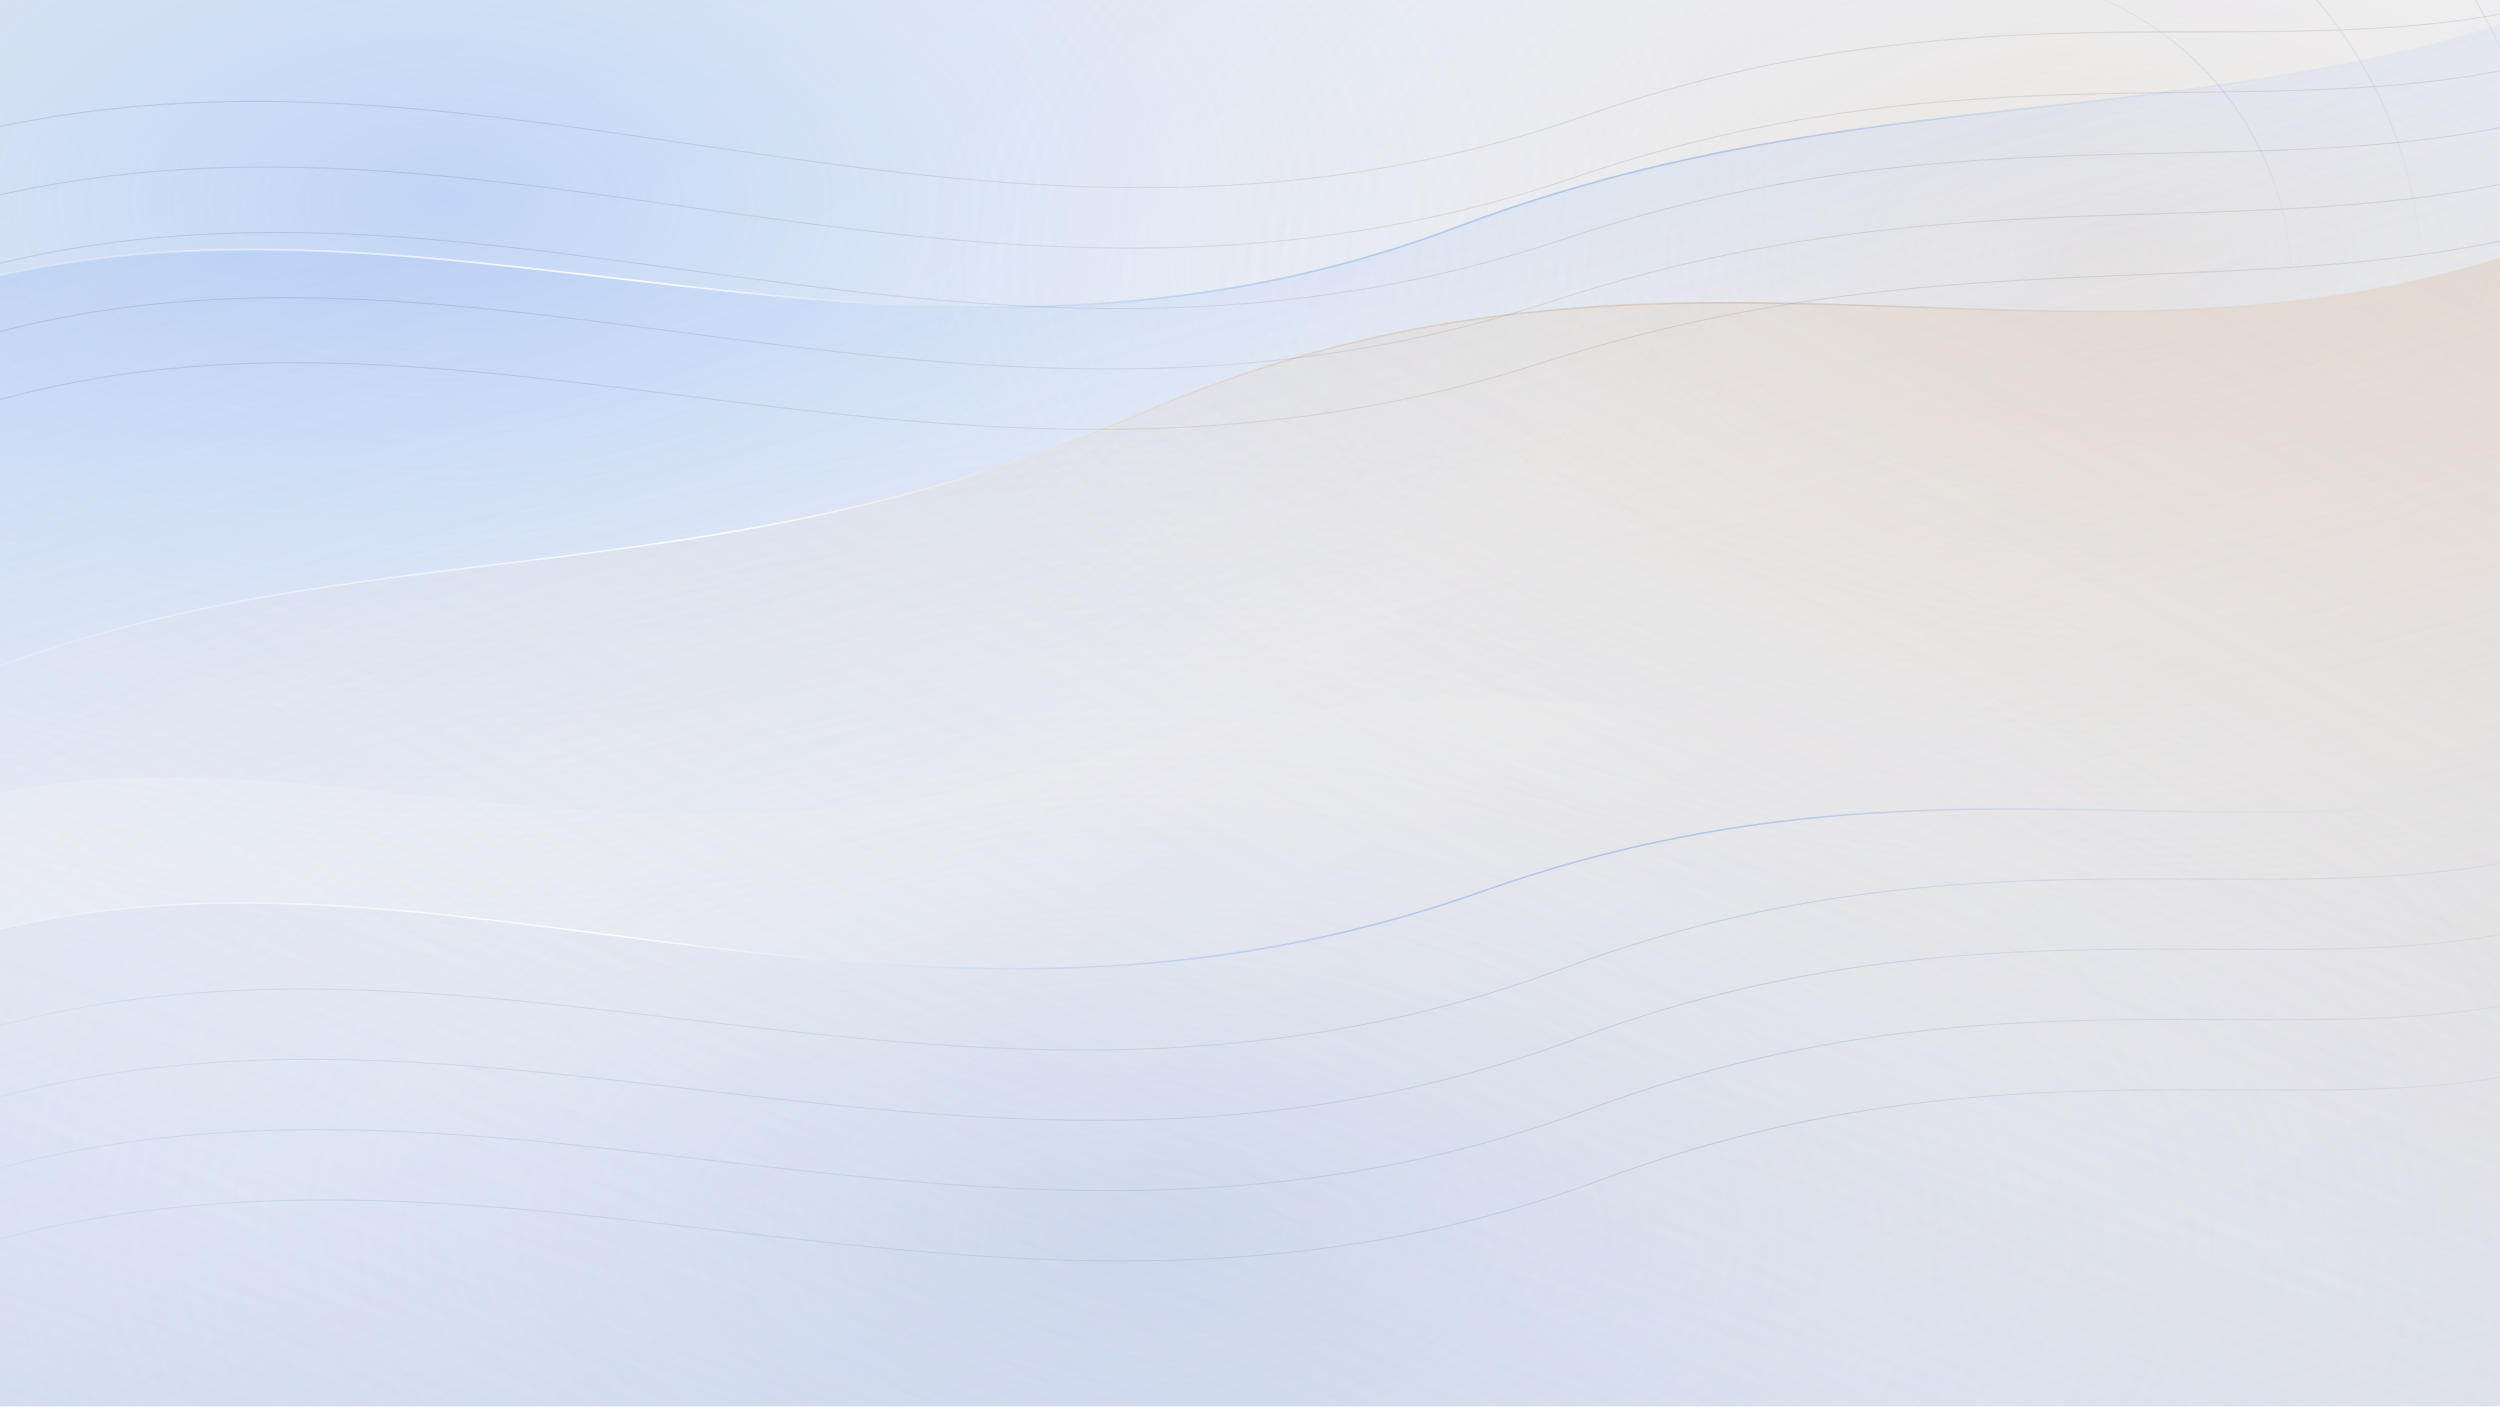
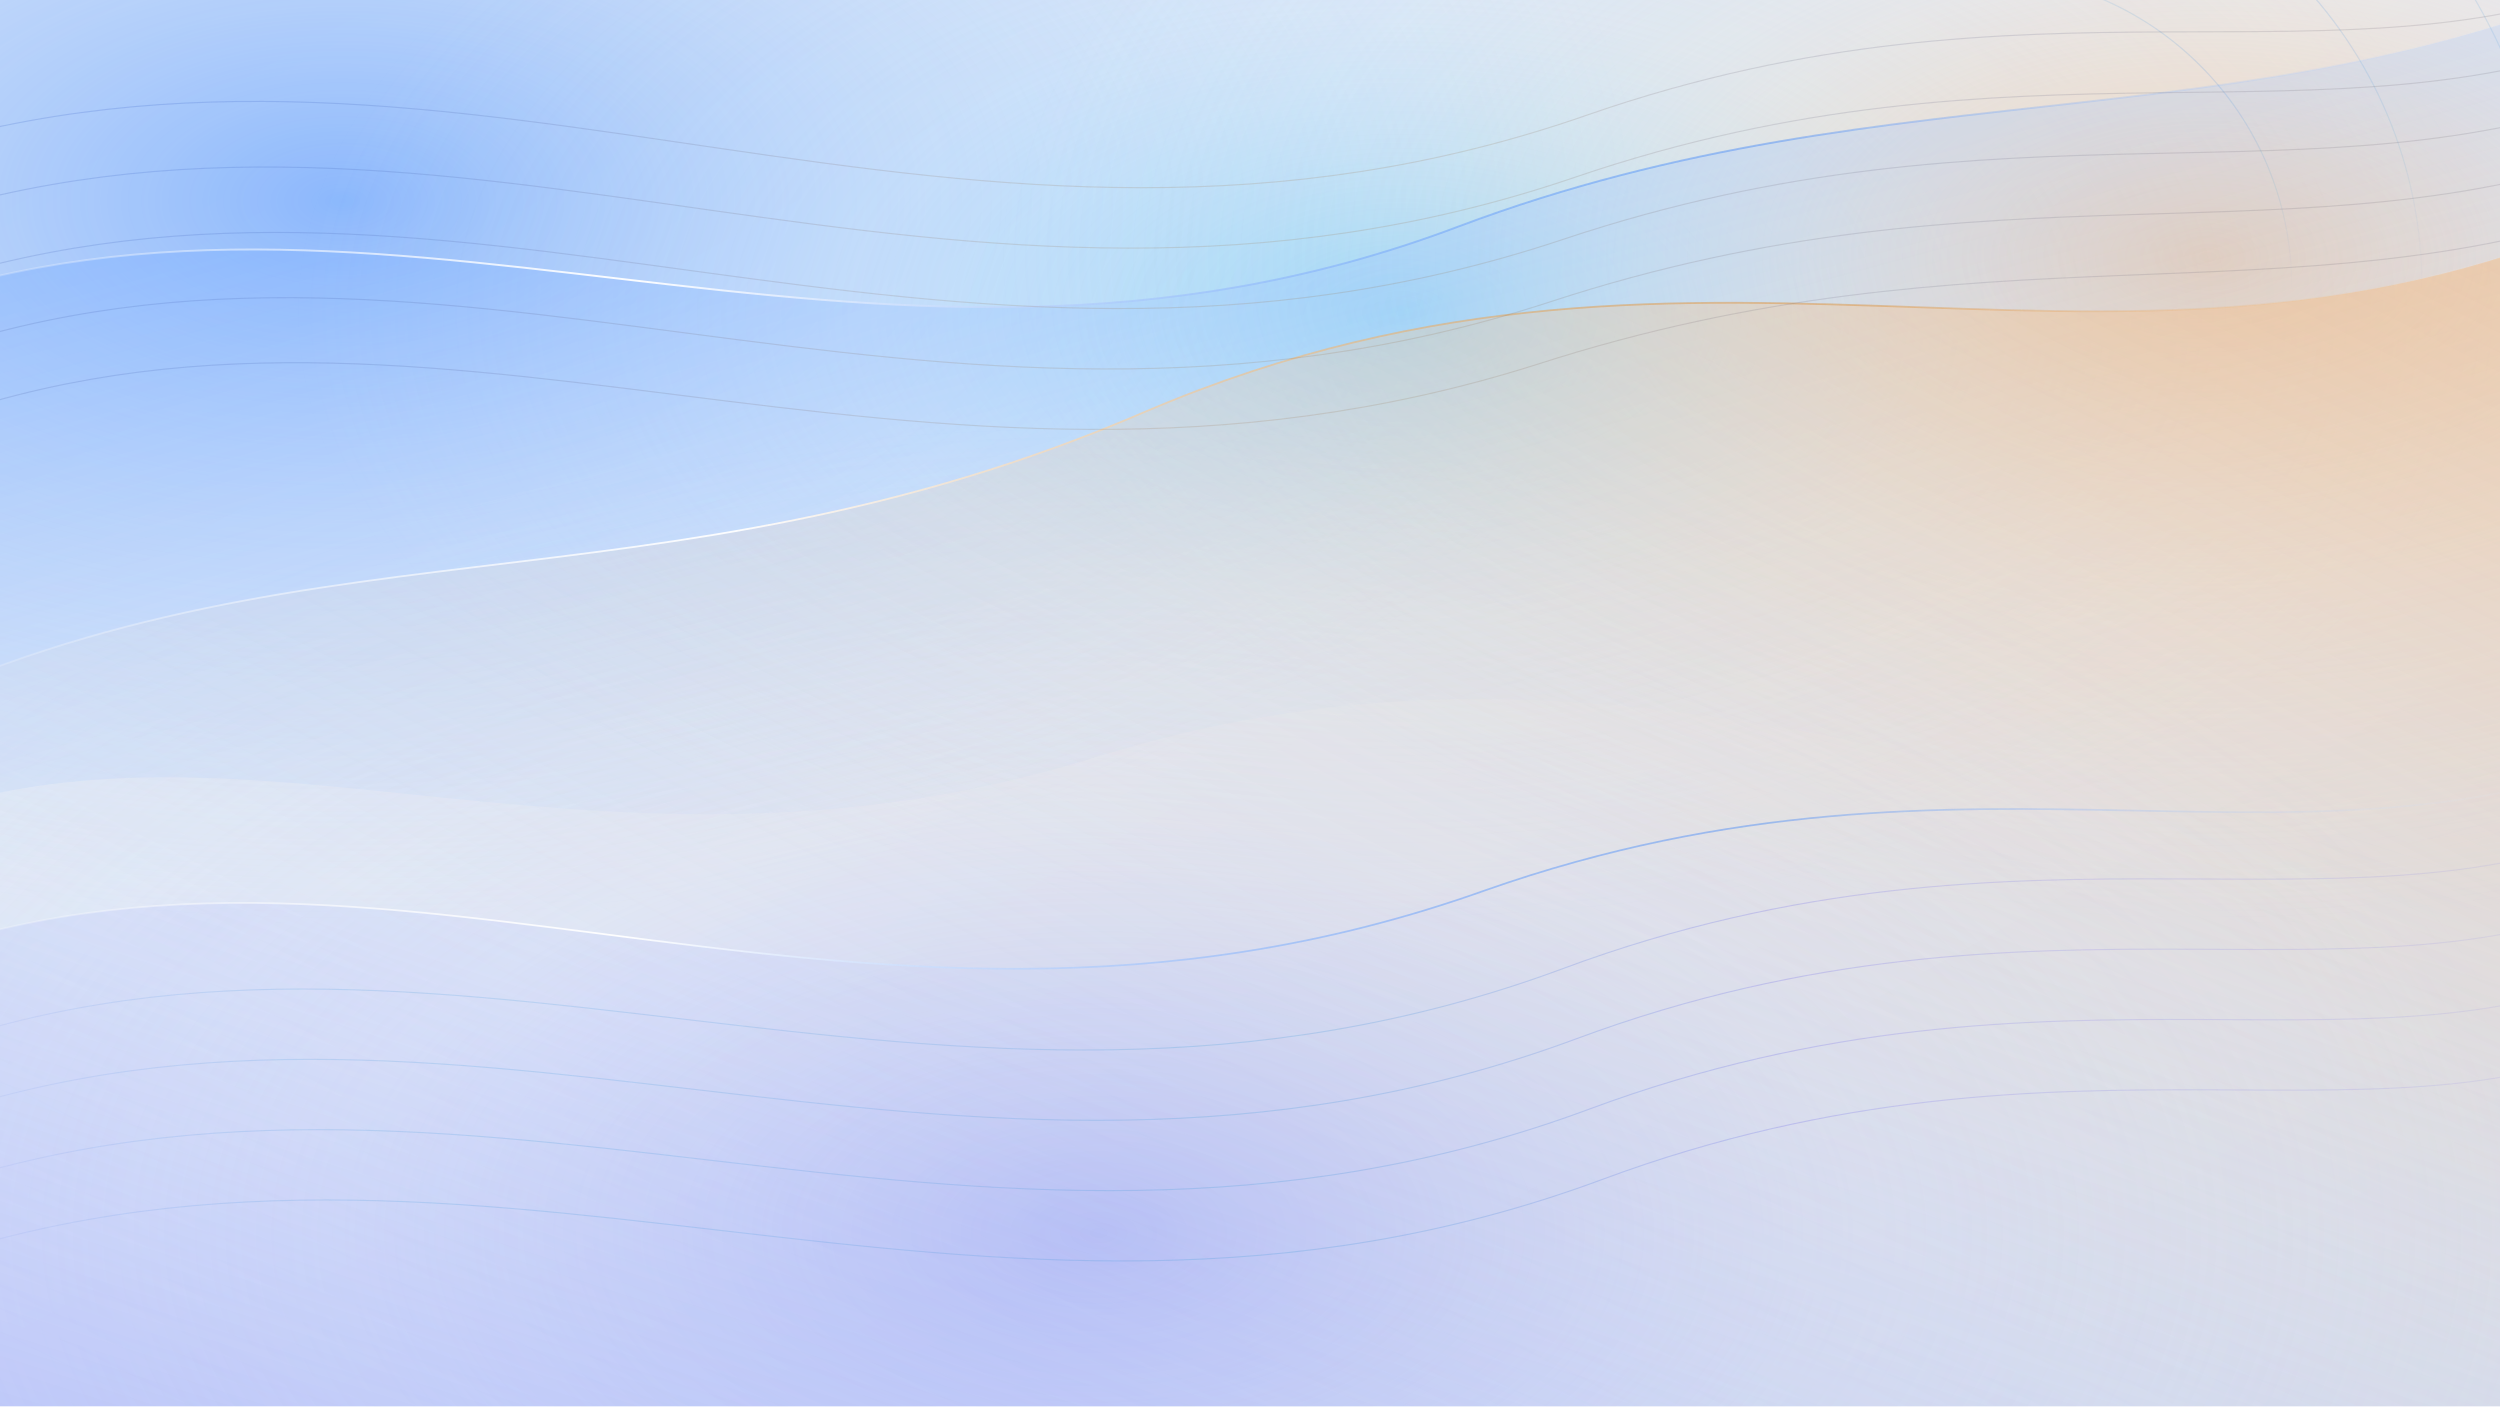
<svg xmlns="http://www.w3.org/2000/svg" viewBox="0 0 1920 1080" preserveAspectRatio="xMidYMid slice">
  <defs>
    <linearGradient id="baseL" x1="0%" y1="0%" x2="100%" y2="100%">
-       <stop offset="0%" stop-color="#dfe6f2" />
-       <stop offset="48%" stop-color="#eef1f7" />
-       <stop offset="100%" stop-color="#dce3f0" />
+       <stop offset="0%" stop-color="#d5e2f7" />
+       <stop offset="46%" stop-color="#e3ebf8" />
+       <stop offset="100%" stop-color="#d2def3" />
    </linearGradient>
-     <radialGradient id="causticSapphireL" cx="18%" cy="14%" r="54%">
-       <stop offset="0%" stop-color="#8db8f7" stop-opacity="0.42" />
-       <stop offset="48%" stop-color="#b9d2f9" stop-opacity="0.18" />
-       <stop offset="100%" stop-color="#eef1f7" stop-opacity="0" />
+     <radialGradient id="causticSapphireL" cx="14%" cy="14%" r="52%">
+       <stop offset="0%" stop-color="#5b9bff" stop-opacity="0.62" />
+       <stop offset="45%" stop-color="#93bfff" stop-opacity="0.28" />
+       <stop offset="100%" stop-color="#e3ebf8" stop-opacity="0" />
    </radialGradient>
-     <radialGradient id="causticAlabasterL" cx="84%" cy="18%" r="48%">
-       <stop offset="0%" stop-color="#e4cdb4" stop-opacity="0.38" />
-       <stop offset="52%" stop-color="#efe0cf" stop-opacity="0.16" />
-       <stop offset="100%" stop-color="#eef1f7" stop-opacity="0" />
+     <radialGradient id="causticAquaL" cx="56%" cy="22%" r="44%">
+       <stop offset="0%" stop-color="#38bdf8" stop-opacity="0.44" />
+       <stop offset="50%" stop-color="#bae6fd" stop-opacity="0.18" />
+       <stop offset="100%" stop-color="#e3ebf8" stop-opacity="0" />
    </radialGradient>
-     <radialGradient id="causticHorizonL" cx="46%" cy="88%" r="58%">
-       <stop offset="0%" stop-color="#9db4e2" stop-opacity="0.36" />
-       <stop offset="55%" stop-color="#c6d3ec" stop-opacity="0.14" />
-       <stop offset="100%" stop-color="#dce3f0" stop-opacity="0" />
+     <radialGradient id="causticApricotL" cx="88%" cy="18%" r="48%">
+       <stop offset="0%" stop-color="#f6b676" stop-opacity="0.54" />
+       <stop offset="50%" stop-color="#fde3c4" stop-opacity="0.22" />
+       <stop offset="100%" stop-color="#e3ebf8" stop-opacity="0" />
    </radialGradient>
-     <linearGradient id="foldL1" x1="8%" y1="0%" x2="90%" y2="100%">
-       <stop offset="0%" stop-color="#82acf0" stop-opacity="0.38" />
-       <stop offset="50%" stop-color="#bfd4f7" stop-opacity="0.20" />
-       <stop offset="100%" stop-color="#eef1f7" stop-opacity="0" />
+     <radialGradient id="causticVioletL" cx="44%" cy="88%" r="58%">
+       <stop offset="0%" stop-color="#818cf8" stop-opacity="0.48" />
+       <stop offset="52%" stop-color="#c7d2fe" stop-opacity="0.18" />
+       <stop offset="100%" stop-color="#d2def3" stop-opacity="0" />
+     </radialGradient>
+     <linearGradient id="foldL1" x1="6%" y1="0%" x2="92%" y2="100%">
+       <stop offset="0%" stop-color="#5b9bff" stop-opacity="0.52" />
+       <stop offset="48%" stop-color="#a5c8ff" stop-opacity="0.26" />
+       <stop offset="100%" stop-color="#e3ebf8" stop-opacity="0" />
    </linearGradient>
-     <linearGradient id="foldL2" x1="100%" y1="12%" x2="14%" y2="92%">
-       <stop offset="0%" stop-color="#dcc0a3" stop-opacity="0.34" />
-       <stop offset="48%" stop-color="#ebdbc9" stop-opacity="0.18" />
-       <stop offset="100%" stop-color="#eef1f7" stop-opacity="0" />
+     <linearGradient id="foldL2" x1="100%" y1="10%" x2="12%" y2="92%">
+       <stop offset="0%" stop-color="#f6b676" stop-opacity="0.44" />
+       <stop offset="46%" stop-color="#f7d8b5" stop-opacity="0.22" />
+       <stop offset="100%" stop-color="#e3ebf8" stop-opacity="0" />
    </linearGradient>
-     <linearGradient id="foldL3" x1="0%" y1="100%" x2="92%" y2="20%">
-       <stop offset="0%" stop-color="#93aae0" stop-opacity="0.36" />
-       <stop offset="54%" stop-color="#c7d4ee" stop-opacity="0.16" />
-       <stop offset="100%" stop-color="#e4eaf4" stop-opacity="0" />
+     <linearGradient id="foldL3" x1="0%" y1="100%" x2="94%" y2="18%">
+       <stop offset="0%" stop-color="#818cf8" stop-opacity="0.46" />
+       <stop offset="52%" stop-color="#b8c4fc" stop-opacity="0.20" />
+       <stop offset="100%" stop-color="#dce6f7" stop-opacity="0" />
    </linearGradient>
    <linearGradient id="ridgeL1" x1="0%" y1="0%" x2="100%" y2="0%">
      <stop offset="0%" stop-color="#ffffff" stop-opacity="0" />
-       <stop offset="28%" stop-color="#ffffff" stop-opacity="0.92" />
-       <stop offset="68%" stop-color="#588ae0" stop-opacity="0.34" />
+       <stop offset="28%" stop-color="#ffffff" stop-opacity="0.96" />
+       <stop offset="68%" stop-color="#3b82f6" stop-opacity="0.42" />
      <stop offset="100%" stop-color="#ffffff" stop-opacity="0" />
    </linearGradient>
    <linearGradient id="ridgeL2" x1="0%" y1="0%" x2="100%" y2="0%">
      <stop offset="0%" stop-color="#ffffff" stop-opacity="0" />
-       <stop offset="32%" stop-color="#ffffff" stop-opacity="0.88" />
-       <stop offset="72%" stop-color="#b88c61" stop-opacity="0.28" />
+       <stop offset="32%" stop-color="#ffffff" stop-opacity="0.94" />
+       <stop offset="72%" stop-color="#d97706" stop-opacity="0.34" />
      <stop offset="100%" stop-color="#ffffff" stop-opacity="0" />
    </linearGradient>
    <linearGradient id="contourL1" x1="0%" y1="0%" x2="100%" y2="100%">
-       <stop offset="0%" stop-color="#2c5394" stop-opacity="0" />
-       <stop offset="26%" stop-color="#2c5394" stop-opacity="0.18" />
-       <stop offset="74%" stop-color="#7c5f43" stop-opacity="0.14" />
-       <stop offset="100%" stop-color="#2c5394" stop-opacity="0" />
+       <stop offset="0%" stop-color="#2563eb" stop-opacity="0" />
+       <stop offset="26%" stop-color="#2563eb" stop-opacity="0.22" />
+       <stop offset="74%" stop-color="#9a6b38" stop-opacity="0.17" />
+       <stop offset="100%" stop-color="#2563eb" stop-opacity="0" />
    </linearGradient>
    <linearGradient id="contourL2" x1="100%" y1="0%" x2="0%" y2="100%">
-       <stop offset="0%" stop-color="#25529e" stop-opacity="0" />
-       <stop offset="34%" stop-color="#25529e" stop-opacity="0.16" />
-       <stop offset="72%" stop-color="#276e60" stop-opacity="0.13" />
-       <stop offset="100%" stop-color="#25529e" stop-opacity="0" />
+       <stop offset="0%" stop-color="#4f46e5" stop-opacity="0" />
+       <stop offset="34%" stop-color="#4f46e5" stop-opacity="0.20" />
+       <stop offset="72%" stop-color="#0284c7" stop-opacity="0.16" />
+       <stop offset="100%" stop-color="#4f46e5" stop-opacity="0" />
    </linearGradient>
    <radialGradient id="arcFadeL" cx="78%" cy="22%" r="36%">
-       <stop offset="0%" stop-color="#3b68b2" stop-opacity="0.15" />
-       <stop offset="65%" stop-color="#3b68b2" stop-opacity="0.06" />
-       <stop offset="100%" stop-color="#3b68b2" stop-opacity="0" />
+       <stop offset="0%" stop-color="#2563eb" stop-opacity="0.18" />
+       <stop offset="65%" stop-color="#0284c7" stop-opacity="0.08" />
+       <stop offset="100%" stop-color="#2563eb" stop-opacity="0" />
    </radialGradient>
  </defs>
  <rect width="1920" height="1080" fill="url(#baseL)" />
  <rect width="1920" height="1080" fill="url(#causticSapphireL)" />
-   <rect width="1920" height="1080" fill="url(#causticAlabasterL)" />
-   <rect width="1920" height="1080" fill="url(#causticHorizonL)" />
+   <rect width="1920" height="1080" fill="url(#causticAquaL)" />
+   <rect width="1920" height="1080" fill="url(#causticApricotL)" />
+   <rect width="1920" height="1080" fill="url(#causticVioletL)" />
  <path d="M-120,250 C280,82 660,348 1120,174 C1460,46 1740,118 2060,-36 L2060,640 C1660,710 1320,432 840,582 C440,706 160,510 -120,650 Z" fill="url(#foldL1)" />
  <path d="M2040,150 C1640,346 1320,128 880,316 C500,480 220,388 -120,564 L-120,1180 L2040,1180 Z" fill="url(#foldL2)" />
  <path d="M-140,764 C260,568 640,862 1140,684 C1520,550 1780,694 2060,564 L2060,1180 L-140,1180 Z" fill="url(#foldL3)" />
-   <path d="M-120,250 C280,82 660,348 1120,174 C1460,46 1740,118 2060,-36" fill="none" stroke="url(#ridgeL1)" stroke-width="1.35" />
-   <path d="M2040,150 C1640,346 1320,128 880,316 C500,480 220,388 -120,564" fill="none" stroke="url(#ridgeL2)" stroke-width="1.25" />
-   <path d="M-140,764 C260,568 640,862 1140,684 C1520,550 1780,694 2060,564" fill="none" stroke="url(#ridgeL1)" stroke-width="1.2" />
-   <g fill="none" stroke="url(#arcFadeL)" stroke-width="0.9">
+   <path d="M-120,250 C280,82 660,348 1120,174 C1460,46 1740,118 2060,-36" fill="none" stroke="url(#ridgeL1)" stroke-width="1.5" />
+   <path d="M2040,150 C1640,346 1320,128 880,316 C500,480 220,388 -120,564" fill="none" stroke="url(#ridgeL2)" stroke-width="1.4" />
+   <path d="M-140,764 C260,568 640,862 1140,684 C1520,550 1780,694 2060,564" fill="none" stroke="url(#ridgeL1)" stroke-width="1.35" />
+   <g fill="none" stroke="url(#arcFadeL)" stroke-width="0.95">
    <circle cx="1520" cy="220" r="240" />
    <circle cx="1520" cy="220" r="340" />
    <circle cx="1520" cy="220" r="440" />
  </g>
-   <g fill="none" stroke="url(#contourL1)" stroke-width="0.85">
+   <g fill="none" stroke="url(#contourL1)" stroke-width="0.9">
    <path d="M-80,118 C360,-20 740,256 1220,88 C1560,-30 1800,72 2020,-18" />
    <path d="M-80,172 C350,28 730,300 1210,136 C1550,20 1790,116 2020,26" />
    <path d="M-80,226 C340,76 720,344 1200,184 C1540,70 1780,160 2020,70" />
    <path d="M-80,280 C330,124 710,388 1190,232 C1530,120 1770,204 2020,114" />
    <path d="M-80,334 C320,172 700,432 1180,280 C1520,170 1760,248 2020,158" />
  </g>
-   <g fill="none" stroke="url(#contourL2)" stroke-width="0.82">
+   <g fill="none" stroke="url(#contourL2)" stroke-width="0.88">
    <path d="M-100,822 C320,644 720,922 1200,744 C1560,610 1820,734 2040,624" />
    <path d="M-100,876 C330,698 730,976 1210,798 C1570,664 1830,788 2040,678" />
    <path d="M-100,930 C340,752 740,1030 1220,852 C1580,718 1840,842 2040,732" />
    <path d="M-100,984 C350,806 750,1084 1230,906 C1590,772 1850,896 2040,786" />
  </g>
</svg>
